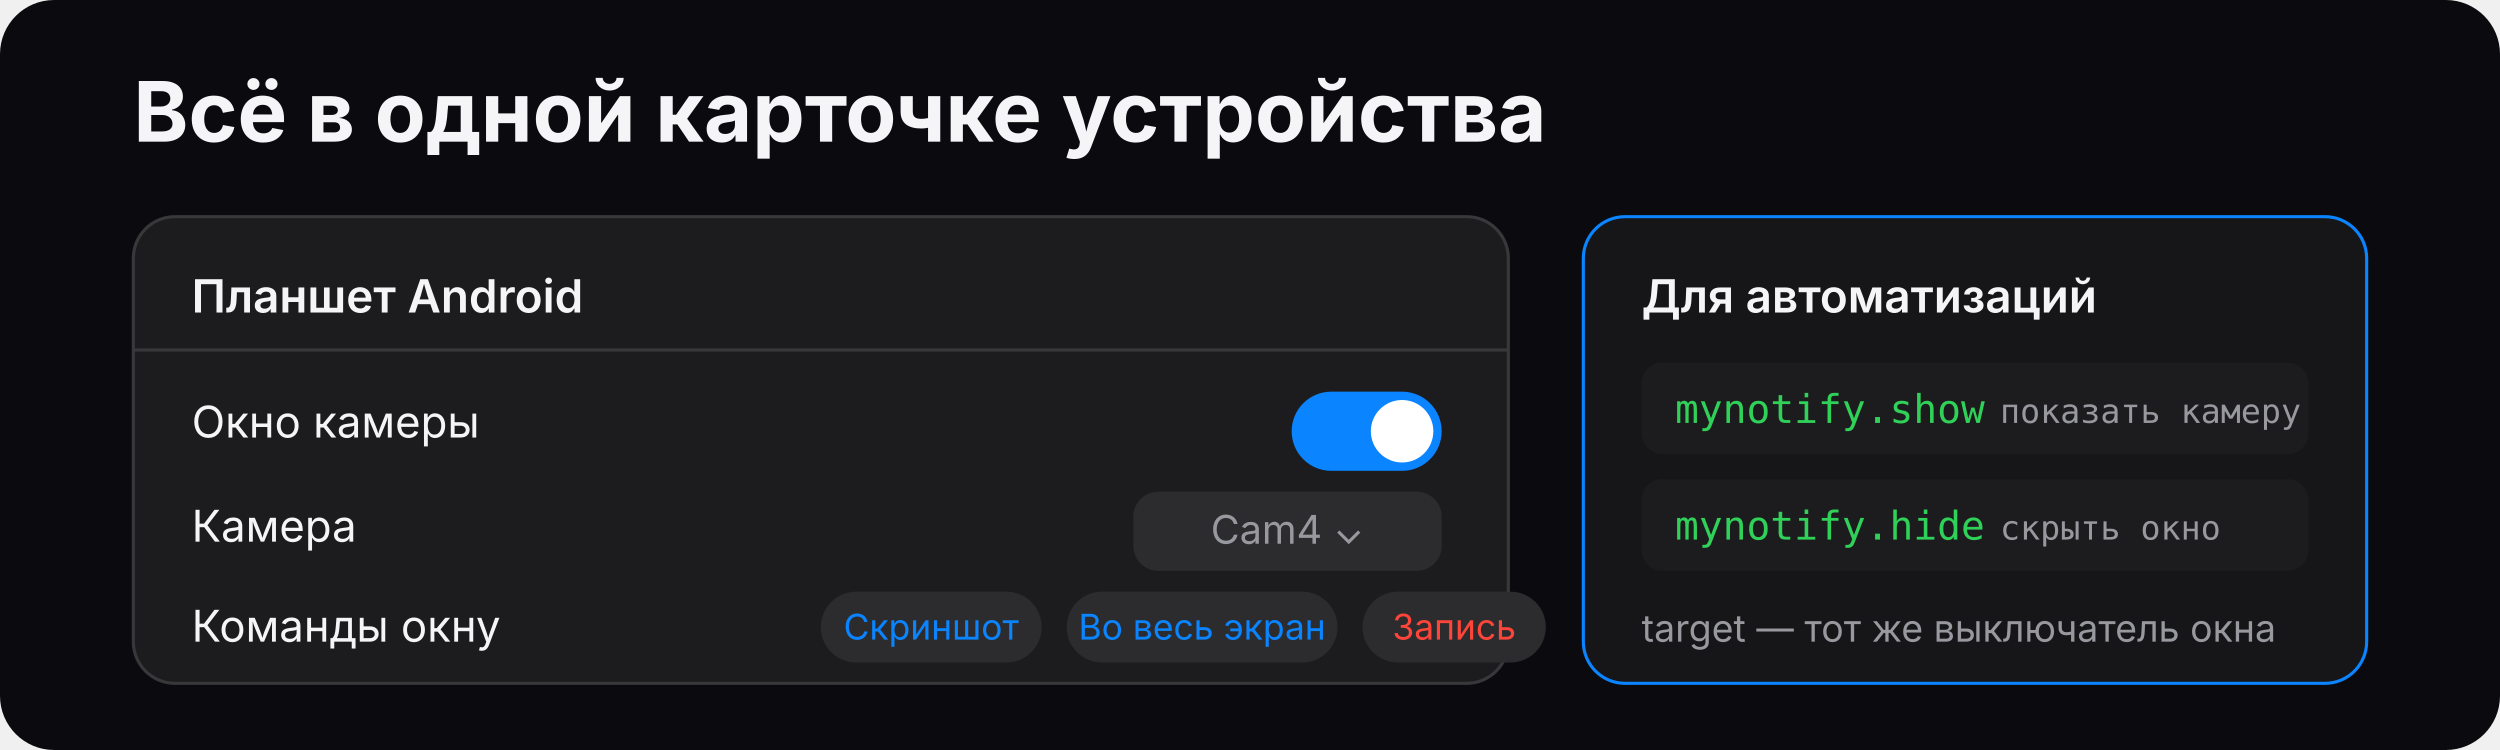
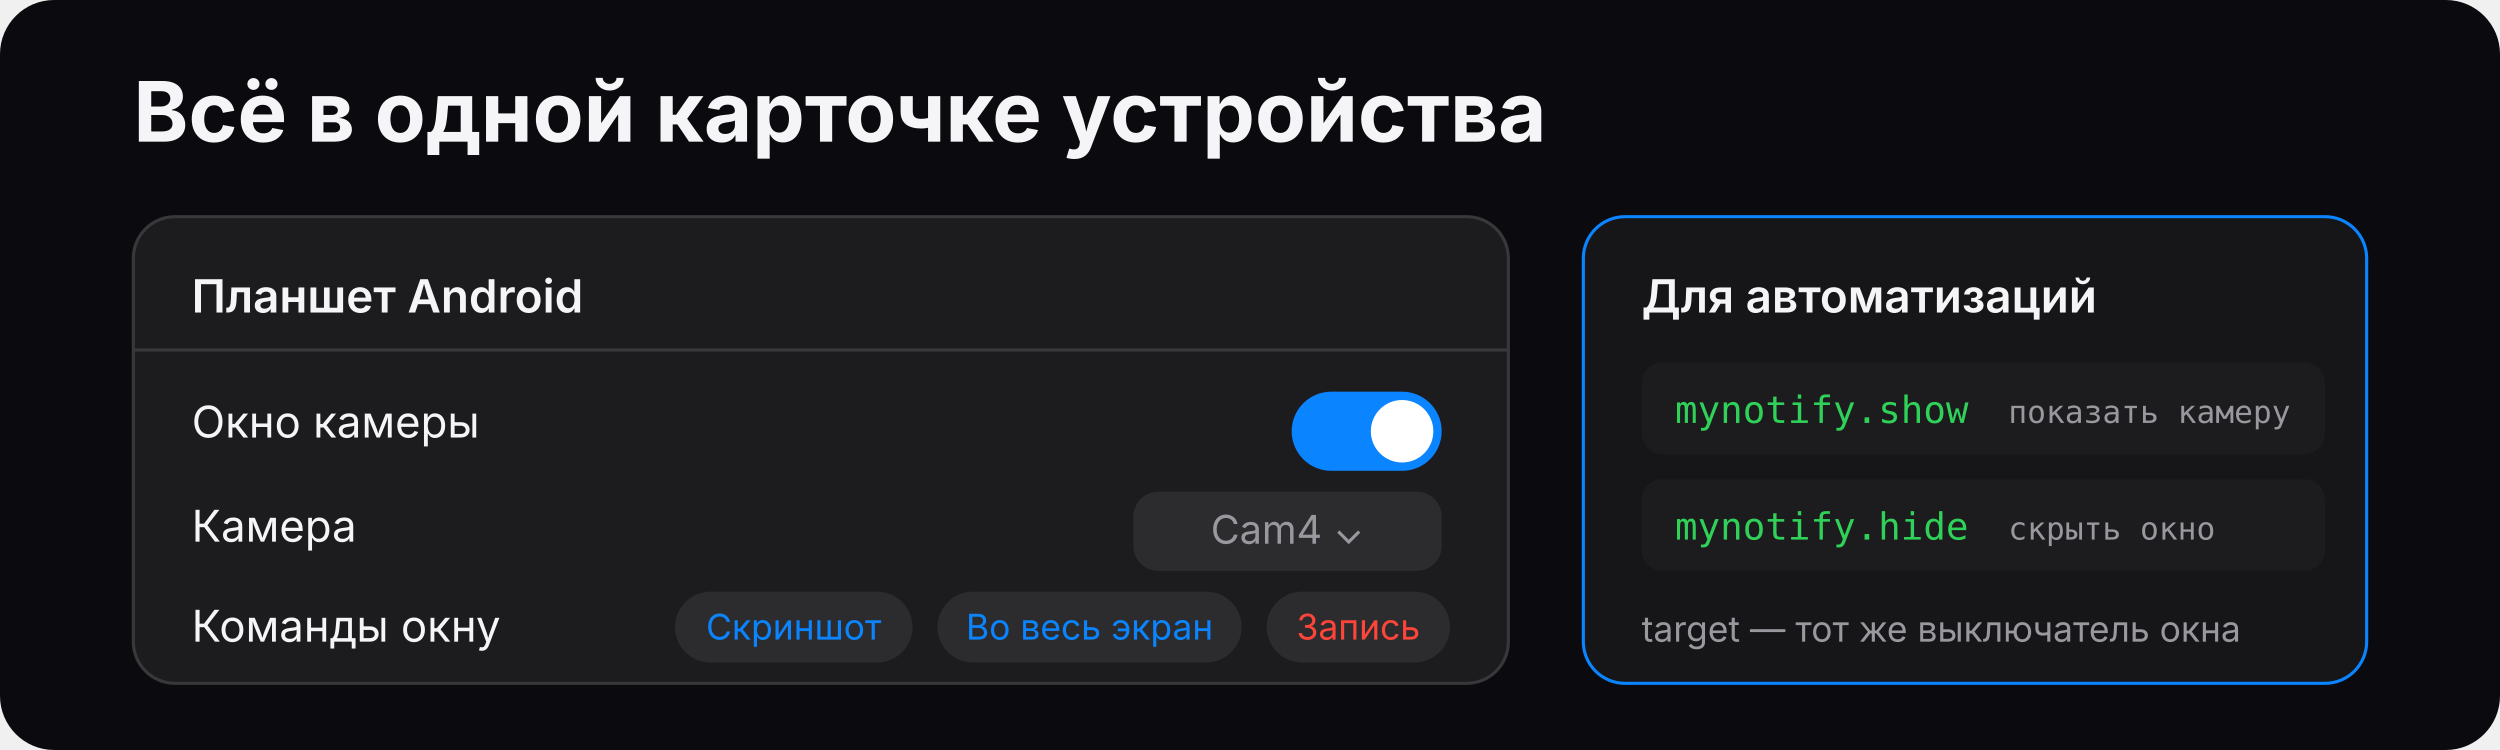
<svg xmlns="http://www.w3.org/2000/svg" width="1200" height="360" viewBox="0 0 1200 360" role="img" aria-labelledby="t d">
  <rect width="1200" height="360" rx="26" fill="#0B0B0F" />
  <text x="64" y="68" font-family="-apple-system, BlinkMacSystemFont, 'Segoe UI', sans-serif" font-size="40" font-weight="700" fill="#F5F5F7">Всё в одной карточке устройства</text>
  <g font-family="-apple-system, BlinkMacSystemFont, 'Segoe UI', sans-serif">
    <g transform="translate(64 104)">
      <rect width="660" height="224" rx="20" fill="#1C1C1E" stroke="#38383A" stroke-width="1.5" />
      <text x="28" y="46" font-size="22" font-weight="600" fill="#F5F5F7">Планшет Android</text>
      <line x1="0" y1="64" x2="660" y2="64" stroke="#38383A" stroke-width="1.5" />
      <text x="28" y="106" font-size="21" fill="#F5F5F7">Окно камеры</text>
      <rect x="556" y="84" width="72" height="38" rx="19" fill="#0A84FF" />
      <circle cx="609" cy="103" r="15" fill="#FFFFFF" />
      <text x="28" y="156" font-size="21" fill="#F5F5F7">Камера</text>
      <rect x="480" y="132" width="148" height="38" rx="12" fill="#2C2C2E" />
      <text x="554" y="157" text-anchor="middle" font-size="19" fill="#98989F">Cam4 ⌄</text>
      <text x="28" y="204" font-size="21" fill="#F5F5F7">Команды окну</text>
-       <g transform="translate(330 180)">
-         <rect x="0" y="0" width="106" height="34" rx="17" fill="#2C2C2E" />
-         <text x="53" y="23" text-anchor="middle" font-size="17" fill="#0A84FF">Скриншот</text>
-         <rect x="118" y="0" width="130" height="34" rx="17" fill="#2C2C2E" />
-         <text x="183" y="23" text-anchor="middle" font-size="17" fill="#0A84FF">Во весь экран</text>
-         <rect x="260" y="0" width="88" height="34" rx="17" fill="#2C2C2E" />
-         <text x="304" y="23" text-anchor="middle" font-size="17" fill="#FF453A">Запись</text>
+       <g transform="translate(260 180)">
+         <rect x="0" y="0" width="114" height="34" rx="17" fill="#2C2C2E" />
+         <text x="57" y="23" text-anchor="middle" font-size="17" fill="#0A84FF">Скриншот</text>
+         <rect x="126" y="0" width="146" height="34" rx="17" fill="#2C2C2E" />
+         <text x="199" y="23" text-anchor="middle" font-size="17" fill="#0A84FF">Во весь экран</text>
+         <rect x="284" y="0" width="88" height="34" rx="17" fill="#2C2C2E" />
+         <text x="328" y="23" text-anchor="middle" font-size="17" fill="#FF453A">Запись</text>
      </g>
    </g>
    <g transform="translate(760 104)">
      <rect width="376" height="224" rx="20" fill="#161618" stroke="#0A84FF" stroke-width="1.5" />
      <text x="28" y="46" font-size="22" font-weight="600" fill="#F5F5F7">Для автоматизаций</text>
-       <rect x="28" y="70" width="320" height="44" rx="10" fill="#1C1C1E" />
-       <text x="44" y="99" font-family="ui-monospace, Menlo, monospace" font-size="19" fill="#30D158">mynotify.show</text>
-       <text x="200" y="99" font-family="ui-monospace, Menlo, monospace" font-size="16" fill="#98989F">показать камеру</text>
-       <rect x="28" y="126" width="320" height="44" rx="10" fill="#1C1C1E" />
-       <text x="44" y="155" font-family="ui-monospace, Menlo, monospace" font-size="19" fill="#30D158">mynotify.hide</text>
-       <text x="200" y="155" font-family="ui-monospace, Menlo, monospace" font-size="16" fill="#98989F">скрыть окно</text>
-       <text x="28" y="204" font-size="18" fill="#98989F">target — тот же выключатель окна</text>
+       <rect x="28" y="70" width="328" height="44" rx="10" fill="#1C1C1E" />
+       <text x="44" y="99" font-family="ui-monospace, Menlo, monospace" font-size="18" fill="#30D158">mynotify.show</text>
+       <text x="204" y="99" font-family="ui-monospace, Menlo, monospace" font-size="15" fill="#98989F">показать камеру</text>
+       <rect x="28" y="126" width="328" height="44" rx="10" fill="#1C1C1E" />
+       <text x="44" y="155" font-family="ui-monospace, Menlo, monospace" font-size="18" fill="#30D158">mynotify.hide</text>
+       <text x="204" y="155" font-family="ui-monospace, Menlo, monospace" font-size="15" fill="#98989F">скрыть окно</text>
+       <text x="28" y="204" font-size="17" fill="#98989F">target — тот же выключатель окна</text>
    </g>
  </g>
</svg>
